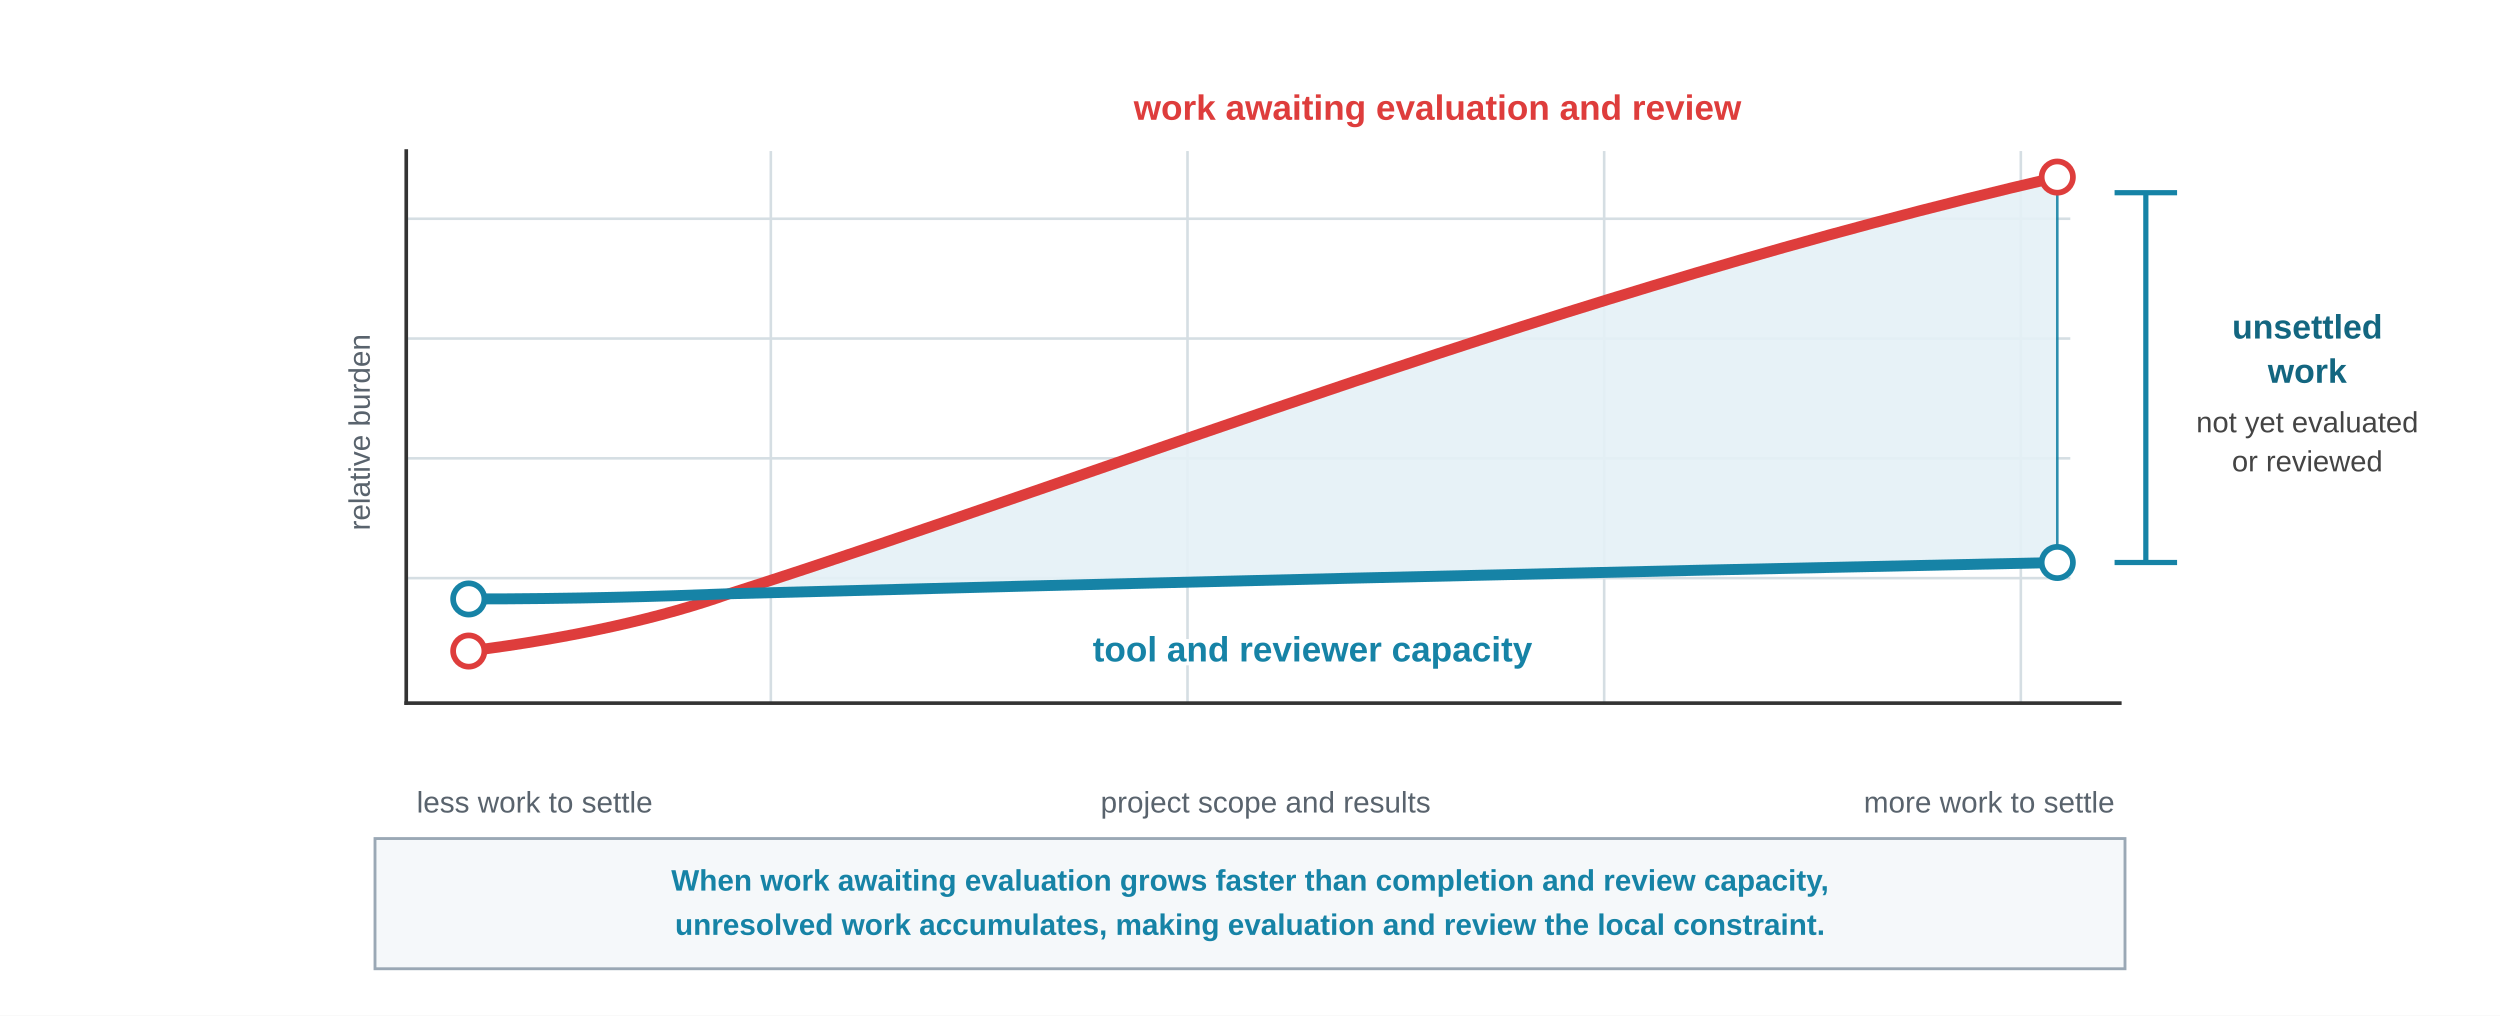
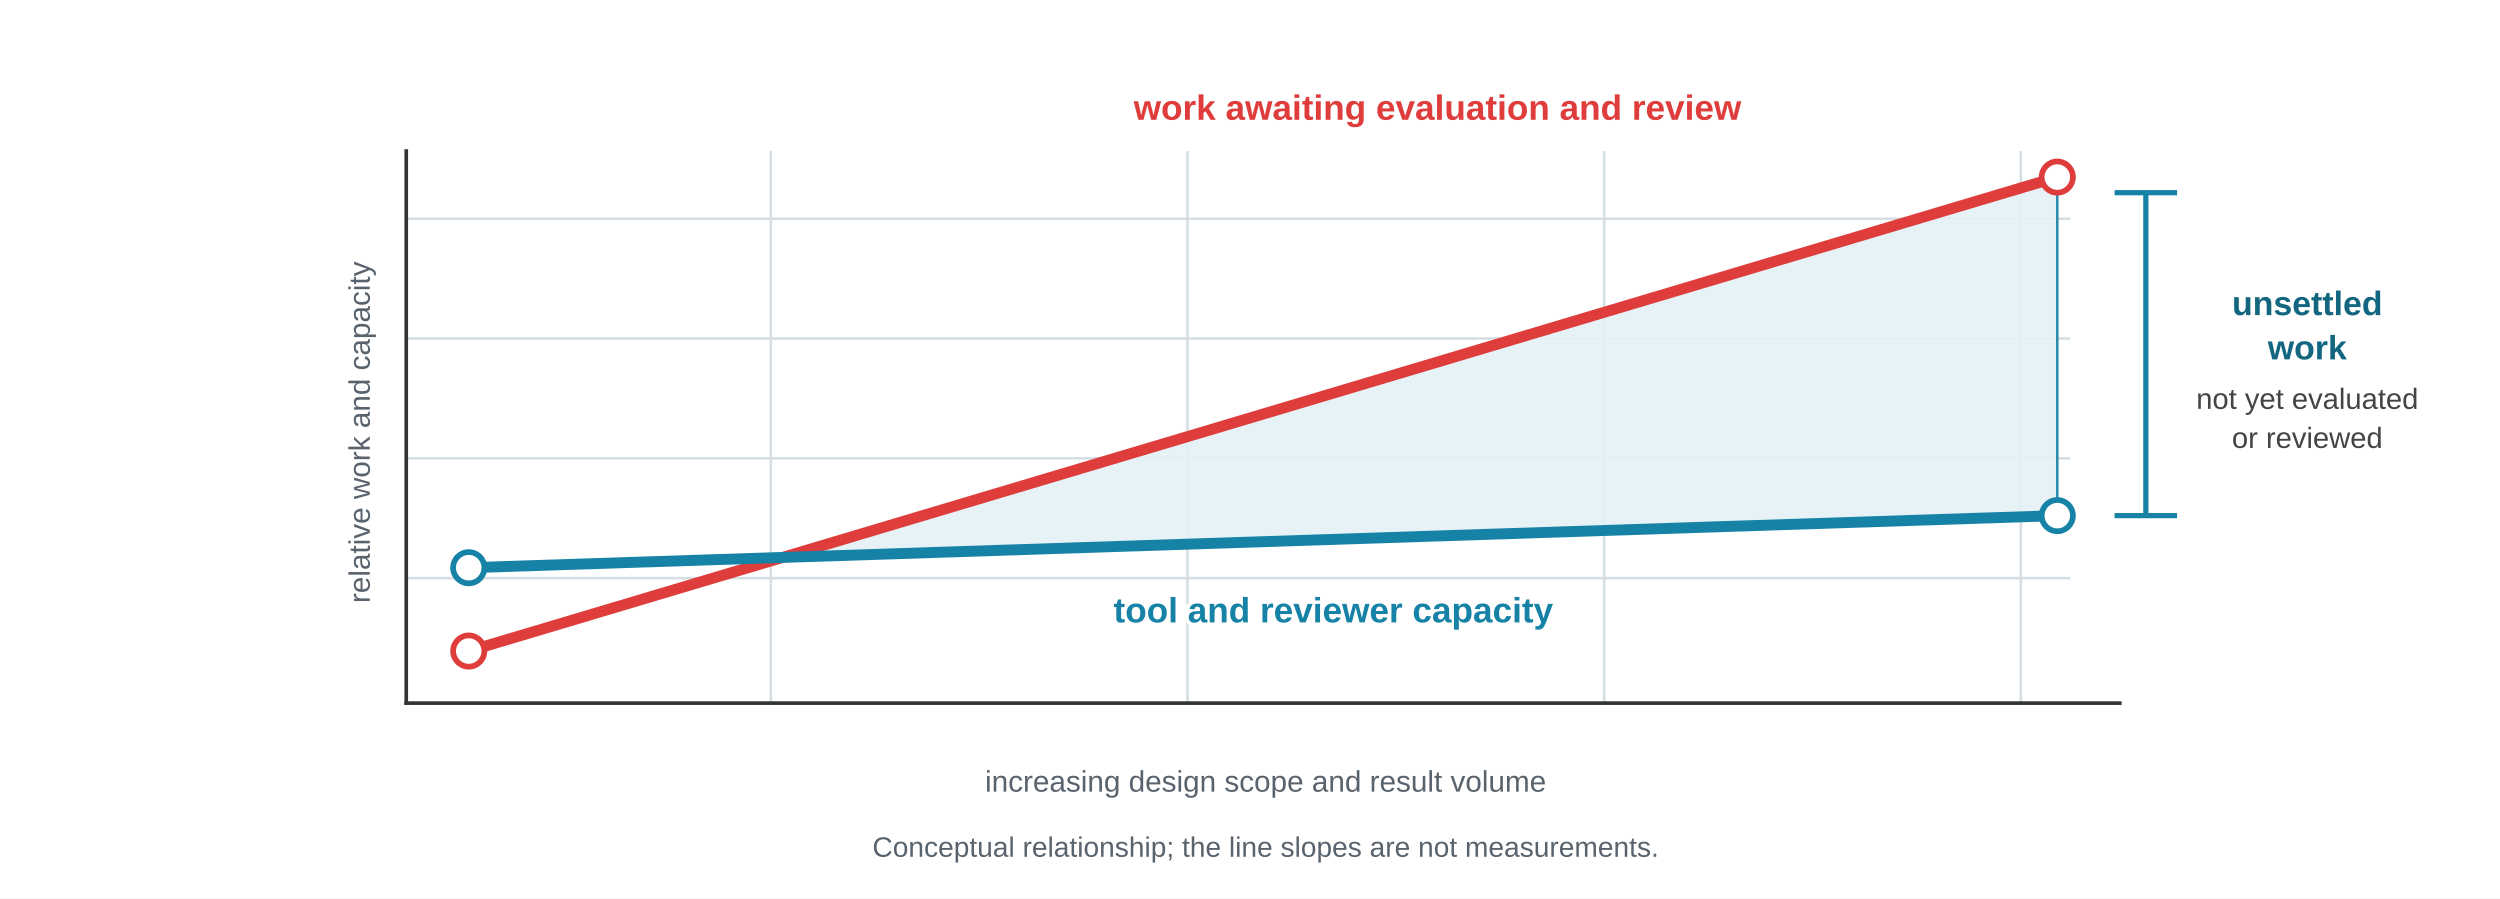
- <svg xmlns="http://www.w3.org/2000/svg" viewBox="0 0 960 390" role="img">
+ <svg xmlns="http://www.w3.org/2000/svg" viewBox="0 0 960 345" role="img">
  <defs>
    <style>
      .font { font-family: Arial, Helvetica, sans-serif; }
      .axis { stroke: #333333; stroke-width: 1.4; fill: none; stroke-linecap: square; }
      .grid { stroke: #D5DEE3; stroke-width: 1; fill: none; }
      .demand { stroke: #DE3D3C; stroke-width: 4.2; fill: none; stroke-linecap: square; }
      .capacity { stroke: #1683A6; stroke-width: 4.2; fill: none; stroke-linecap: square; }
      .gap { fill: #E4F1F6; stroke: #1683A6; stroke-width: 1; opacity: 0.9; }
      .label { font-size: 13.5px; font-weight: 700; fill: #222222; }
      .tiny { font-size: 11.4px; fill: #59636D; }
      .gap-label { font-size: 13px; font-weight: 700; fill: #136680; }
      .gap-small { font-size: 11.2px; fill: #444444; }
      .red { fill: #DE3D3C; font-weight: 700; stroke: #FFFFFF; stroke-width: 3; paint-order: stroke fill; }
      .blue { fill: #1683A6; font-weight: 700; stroke: #FFFFFF; stroke-width: 3; paint-order: stroke fill; }
-       .callout { fill: #F5F8FA; stroke: #9AA8B5; stroke-width: 1.1; }
-       .note { font-size: 11.4px; font-weight: 700; fill: #1683A6; }
+       .note { font-size: 10.8px; fill: #59636D; }
    </style>
  </defs>
-   <rect width="960" height="390" fill="#FFFFFF" />
+   <rect width="960" height="345" fill="#FFFFFF" />
  <g class="font">
    <g>
      <line class="grid" x1="156" y1="84" x2="795" y2="84" />
      <line class="grid" x1="156" y1="130" x2="795" y2="130" />
      <line class="grid" x1="156" y1="176" x2="795" y2="176" />
      <line class="grid" x1="156" y1="222" x2="795" y2="222" />
      <line class="grid" x1="296" y1="58" x2="296" y2="270" />
      <line class="grid" x1="456" y1="58" x2="456" y2="270" />
      <line class="grid" x1="616" y1="58" x2="616" y2="270" />
      <line class="grid" x1="776" y1="58" x2="776" y2="270" />
    </g>
    <line class="axis" x1="156" y1="270" x2="814" y2="270" />
    <line class="axis" x1="156" y1="58" x2="156" y2="270" />
-     <text class="tiny" x="142" y="166" text-anchor="middle" transform="rotate(-90 142 166)">relative burden</text>
-     <text class="tiny" x="160" y="312" text-anchor="start">less work to settle</text>
-     <text class="tiny" x="486" y="312" text-anchor="middle">project scope and results</text>
-     <text class="tiny" x="812" y="312" text-anchor="end">more work to settle</text>
-     <path class="gap" d="M 280 228 C 430 180 600 112 790 68 L 790 216 C 600 220 430 224 280 228 Z" />
-     <path class="demand" d="M 180 250 C 220 245 255 237 280 228 C 430 180 600 112 790 68" />
-     <path class="capacity" d="M 180 230 C 220 230 255 229 280 228 C 430 224 600 220 790 216" />
+     <text class="tiny" x="142" y="166" text-anchor="middle" transform="rotate(-90 142 166)">relative work and capacity</text>
+     <text class="tiny" x="486" y="304" text-anchor="middle">increasing design scope and result volume</text>
+     <path class="gap" d="M 300.5 214.1 L 790 68 L 790 198 Z" />
+     <path class="demand" d="M 180 250 L 790 68" />
+     <path class="capacity" d="M 180 218 L 790 198" />
    <circle cx="180" cy="250" r="6" fill="#FFFFFF" stroke="#DE3D3C" stroke-width="2.2" />
-     <circle cx="180" cy="230" r="6" fill="#FFFFFF" stroke="#1683A6" stroke-width="2.2" />
+     <circle cx="180" cy="218" r="6" fill="#FFFFFF" stroke="#1683A6" stroke-width="2.2" />
    <circle cx="790" cy="68" r="6" fill="#FFFFFF" stroke="#DE3D3C" stroke-width="2.2" />
-     <circle cx="790" cy="216" r="6" fill="#FFFFFF" stroke="#1683A6" stroke-width="2.2" />
+     <circle cx="790" cy="198" r="6" fill="#FFFFFF" stroke="#1683A6" stroke-width="2.2" />
    <text class="label red" x="552" y="46" text-anchor="middle">work awaiting evaluation and review</text>
-     <text class="label blue" x="504" y="254" text-anchor="middle">tool and reviewer capacity</text>
-     <line x1="824" y1="74" x2="824" y2="216" stroke="#1683A6" stroke-width="2" />
+     <text class="label blue" x="512" y="239" text-anchor="middle">tool and reviewer capacity</text>
+     <line x1="824" y1="74" x2="824" y2="198" stroke="#1683A6" stroke-width="2" />
    <line x1="812" y1="74" x2="836" y2="74" stroke="#1683A6" stroke-width="2" />
-     <line x1="812" y1="216" x2="836" y2="216" stroke="#1683A6" stroke-width="2" />
-     <text class="gap-label" x="886" y="130" text-anchor="middle">unsettled</text>
-     <text class="gap-label" x="886" y="147" text-anchor="middle">work</text>
-     <text class="gap-small" x="886" y="166" text-anchor="middle">not yet evaluated</text>
-     <text class="gap-small" x="886" y="181" text-anchor="middle">or reviewed</text>
-     <rect class="callout" x="144" y="322" width="672" height="50" />
-     <text class="note" x="480" y="342" text-anchor="middle">When work awaiting evaluation grows faster than completion and review capacity,</text>
-     <text class="note" x="480" y="359" text-anchor="middle">unresolved work accumulates, making evaluation and review the local constraint.</text>
+     <line x1="812" y1="198" x2="836" y2="198" stroke="#1683A6" stroke-width="2" />
+     <text class="gap-label" x="886" y="121" text-anchor="middle">unsettled</text>
+     <text class="gap-label" x="886" y="138" text-anchor="middle">work</text>
+     <text class="gap-small" x="886" y="157" text-anchor="middle">not yet evaluated</text>
+     <text class="gap-small" x="886" y="172" text-anchor="middle">or reviewed</text>
+     <text class="note" x="486" y="329" text-anchor="middle">Conceptual relationship; the line slopes are not measurements.</text>
  </g>
</svg>
